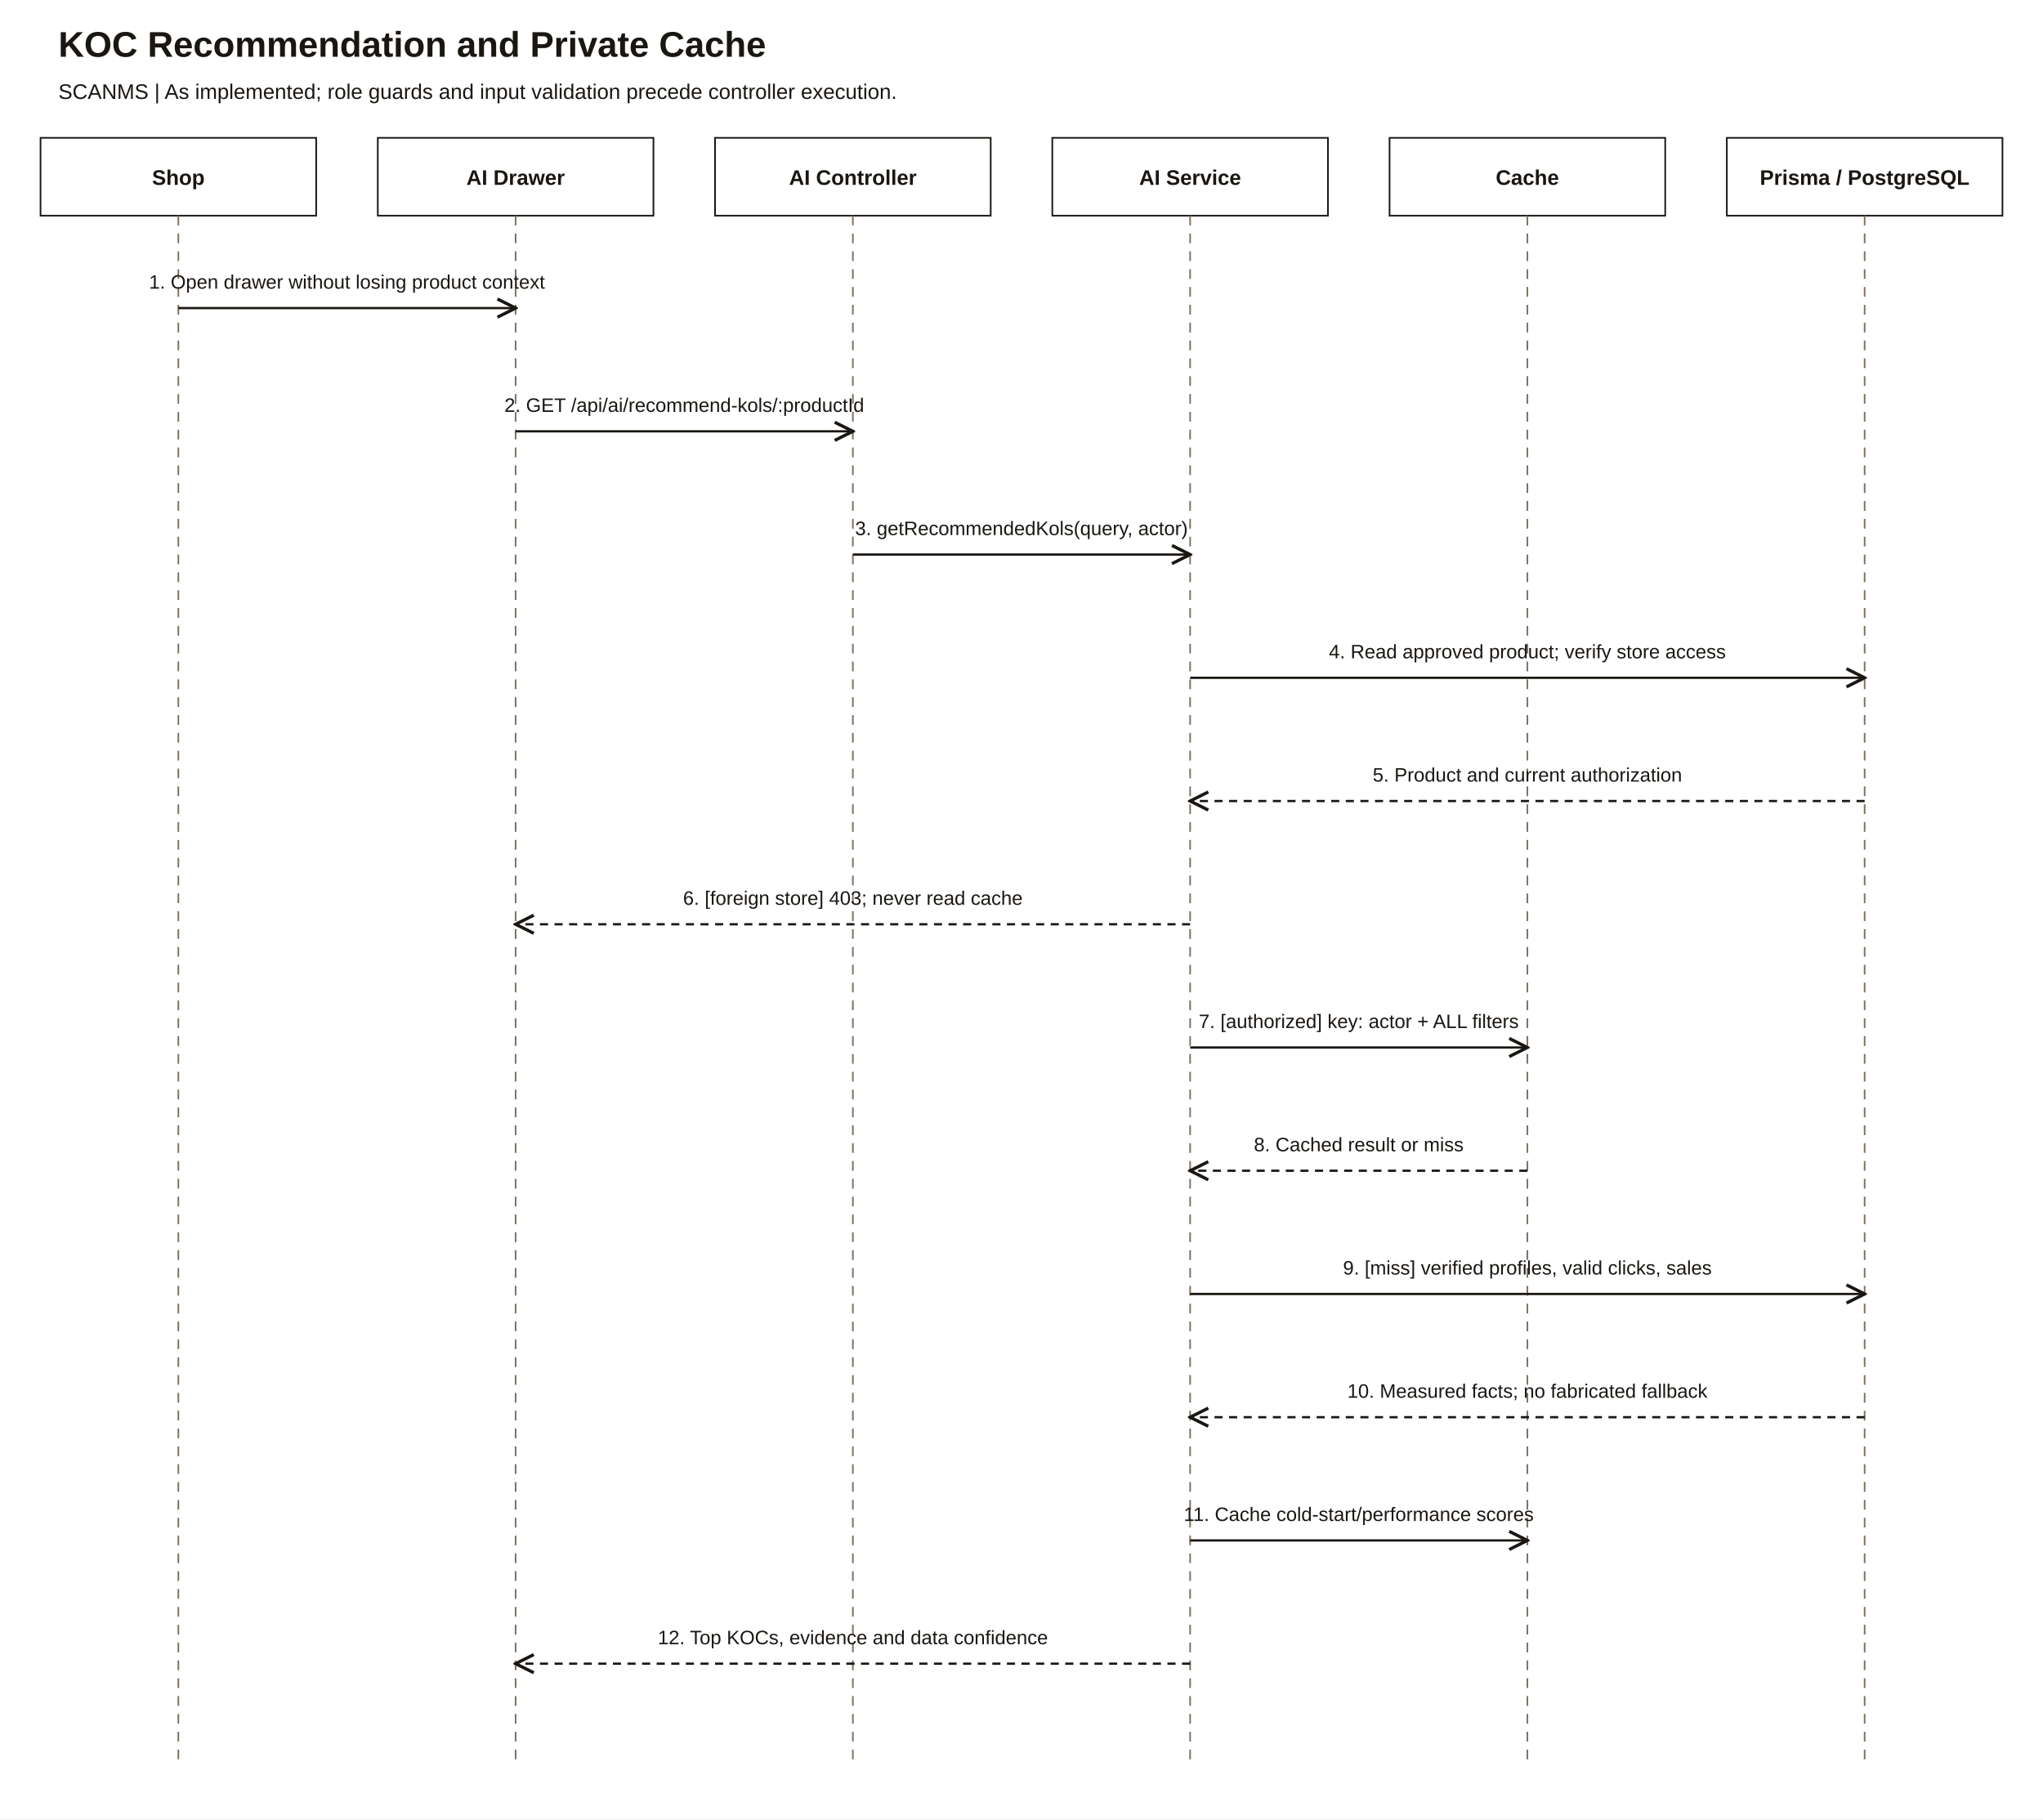
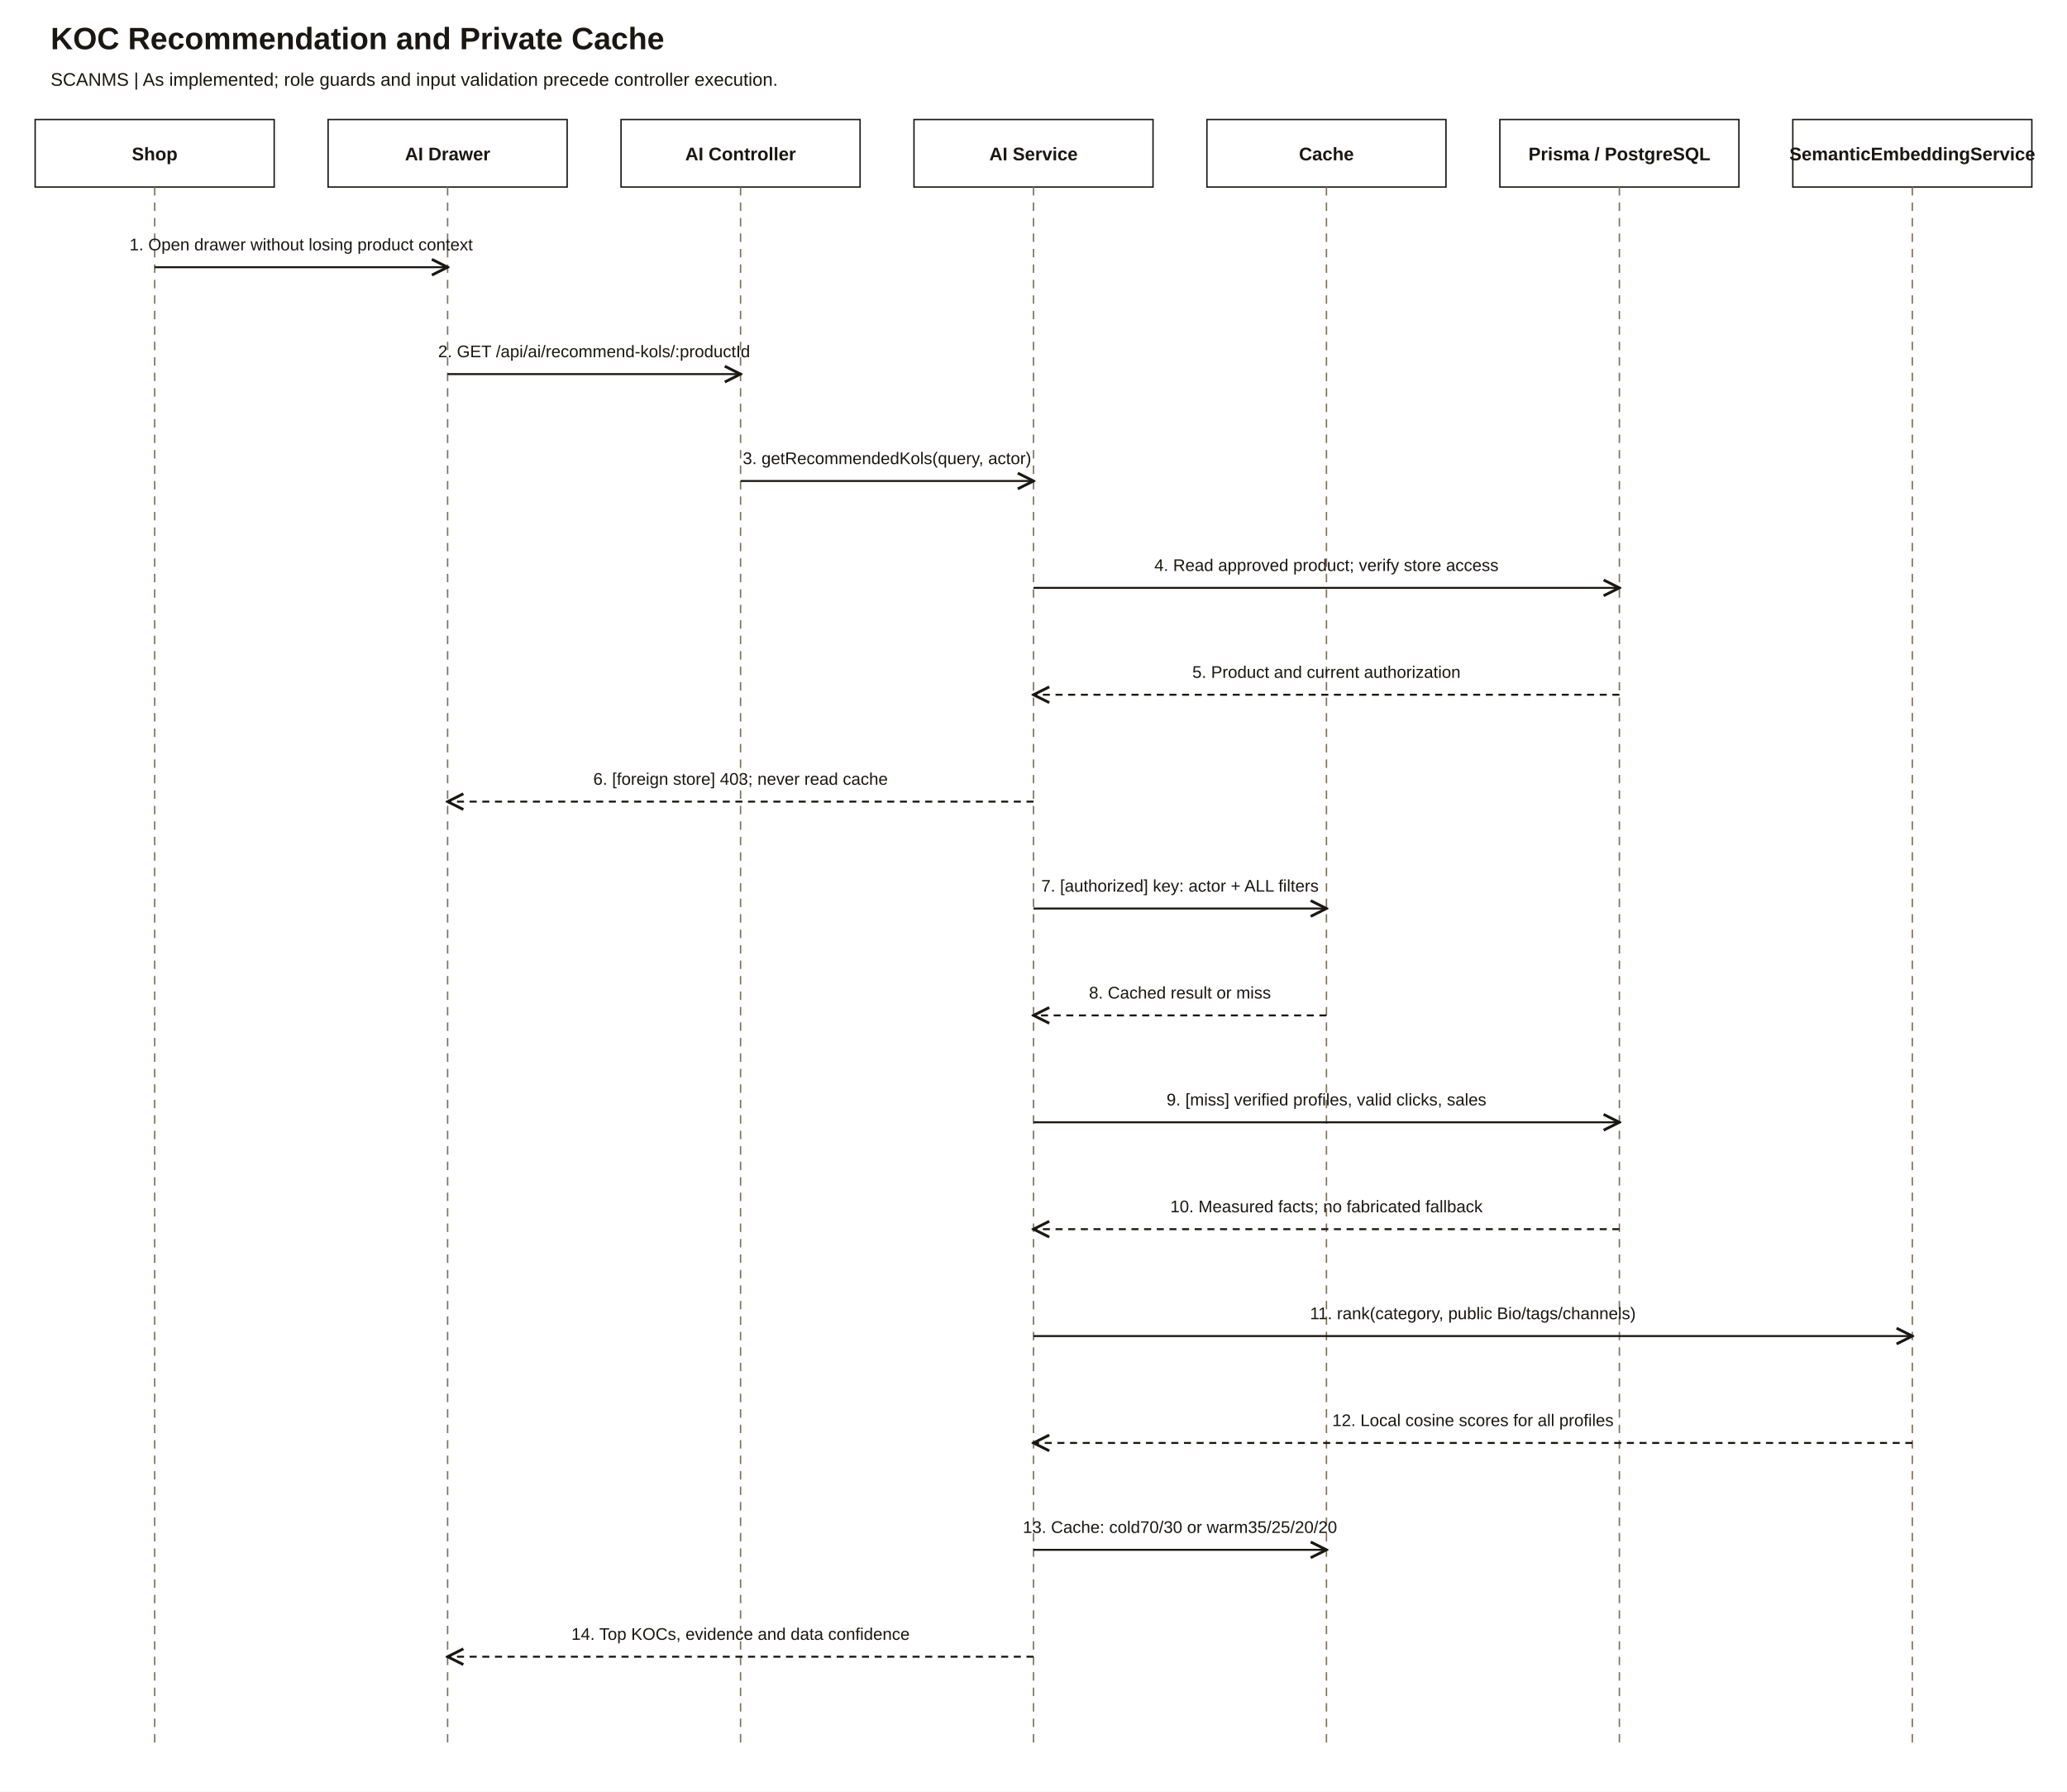
- <svg xmlns="http://www.w3.org/2000/svg" width="1260" height="1122" viewBox="0 0 1260 1122">
+ <svg xmlns="http://www.w3.org/2000/svg" width="1470" height="1274" viewBox="0 0 1470 1274">
  <defs>
    <marker id="arrow" markerWidth="10" markerHeight="10" refX="9" refY="5" orient="auto">
      <path d="M1 1 L9 5 L1 9" fill="none" stroke="#1A1612" stroke-width="1.4" />
    </marker>
  </defs>
  <rect width="100%" height="100%" fill="white" />
  <text x="36" y="35" font-family="Arial,sans-serif" font-size="22" text-anchor="start" font-weight="bold" fill="#1A1612">KOC Recommendation and Private Cache</text>
  <text x="36" y="61" font-family="Arial,sans-serif" font-size="13" text-anchor="start" fill="#1A1612">SCANMS | As implemented; role guards and input validation precede controller execution.</text>
  <rect x="25" y="85" width="170" height="48" fill="white" stroke="#1A1612" />
  <text x="110" y="114" font-family="Arial,sans-serif" font-size="13" text-anchor="middle" font-weight="bold" fill="#1A1612">Shop</text>
-   <line x1="110" y1="133" x2="110" y2="1087" stroke="#7D715E" stroke-dasharray="6 5" />
-   <rect x="233" y="85" width="170" height="48" fill="white" stroke="#1A1612" />
-   <text x="318" y="114" font-family="Arial,sans-serif" font-size="13" text-anchor="middle" font-weight="bold" fill="#1A1612">AI Drawer</text>
-   <line x1="318" y1="133" x2="318" y2="1087" stroke="#7D715E" stroke-dasharray="6 5" />
-   <rect x="441" y="85" width="170" height="48" fill="white" stroke="#1A1612" />
-   <text x="526" y="114" font-family="Arial,sans-serif" font-size="13" text-anchor="middle" font-weight="bold" fill="#1A1612">AI Controller</text>
-   <line x1="526" y1="133" x2="526" y2="1087" stroke="#7D715E" stroke-dasharray="6 5" />
-   <rect x="649" y="85" width="170" height="48" fill="white" stroke="#1A1612" />
-   <text x="734" y="114" font-family="Arial,sans-serif" font-size="13" text-anchor="middle" font-weight="bold" fill="#1A1612">AI Service</text>
-   <line x1="734" y1="133" x2="734" y2="1087" stroke="#7D715E" stroke-dasharray="6 5" />
-   <rect x="857" y="85" width="170" height="48" fill="white" stroke="#1A1612" />
-   <text x="942" y="114" font-family="Arial,sans-serif" font-size="13" text-anchor="middle" font-weight="bold" fill="#1A1612">Cache</text>
-   <line x1="942" y1="133" x2="942" y2="1087" stroke="#7D715E" stroke-dasharray="6 5" />
-   <rect x="1065" y="85" width="170" height="48" fill="white" stroke="#1A1612" />
-   <text x="1150" y="114" font-family="Arial,sans-serif" font-size="13" text-anchor="middle" font-weight="bold" fill="#1A1612">Prisma / PostgreSQL</text>
-   <line x1="1150" y1="133" x2="1150" y2="1087" stroke="#7D715E" stroke-dasharray="6 5" />
-   <line x1="110" y1="190" x2="318" y2="190" stroke="#1A1612" stroke-width="1.4" marker-end="url(#arrow)" />
-   <text x="214" y="178" font-family="Arial,sans-serif" font-size="12" text-anchor="middle" fill="#1A1612">1. Open drawer without losing product context</text>
-   <line x1="318" y1="266" x2="526" y2="266" stroke="#1A1612" stroke-width="1.4" marker-end="url(#arrow)" />
-   <text x="422" y="254" font-family="Arial,sans-serif" font-size="12" text-anchor="middle" fill="#1A1612">2. GET /api/ai/recommend-kols/:productId</text>
-   <line x1="526" y1="342" x2="734" y2="342" stroke="#1A1612" stroke-width="1.4" marker-end="url(#arrow)" />
-   <text x="630" y="330" font-family="Arial,sans-serif" font-size="12" text-anchor="middle" fill="#1A1612">3. getRecommendedKols(query, actor)</text>
-   <line x1="734" y1="418" x2="1150" y2="418" stroke="#1A1612" stroke-width="1.4" marker-end="url(#arrow)" />
-   <text x="942" y="406" font-family="Arial,sans-serif" font-size="12" text-anchor="middle" fill="#1A1612">4. Read approved product; verify store access</text>
-   <line x1="1150" y1="494" x2="734" y2="494" stroke="#1A1612" stroke-width="1.4" marker-end="url(#arrow)" stroke-dasharray="5 4" />
-   <text x="942" y="482" font-family="Arial,sans-serif" font-size="12" text-anchor="middle" fill="#1A1612">5. Product and current authorization</text>
-   <line x1="734" y1="570" x2="318" y2="570" stroke="#1A1612" stroke-width="1.4" marker-end="url(#arrow)" stroke-dasharray="5 4" />
-   <text x="526" y="558" font-family="Arial,sans-serif" font-size="12" text-anchor="middle" fill="#1A1612">6. [foreign store] 403; never read cache</text>
-   <line x1="734" y1="646" x2="942" y2="646" stroke="#1A1612" stroke-width="1.4" marker-end="url(#arrow)" />
-   <text x="838" y="634" font-family="Arial,sans-serif" font-size="12" text-anchor="middle" fill="#1A1612">7. [authorized] key: actor + ALL filters</text>
-   <line x1="942" y1="722" x2="734" y2="722" stroke="#1A1612" stroke-width="1.4" marker-end="url(#arrow)" stroke-dasharray="5 4" />
-   <text x="838" y="710" font-family="Arial,sans-serif" font-size="12" text-anchor="middle" fill="#1A1612">8. Cached result or miss</text>
-   <line x1="734" y1="798" x2="1150" y2="798" stroke="#1A1612" stroke-width="1.4" marker-end="url(#arrow)" />
-   <text x="942" y="786" font-family="Arial,sans-serif" font-size="12" text-anchor="middle" fill="#1A1612">9. [miss] verified profiles, valid clicks, sales</text>
-   <line x1="1150" y1="874" x2="734" y2="874" stroke="#1A1612" stroke-width="1.4" marker-end="url(#arrow)" stroke-dasharray="5 4" />
-   <text x="942" y="862" font-family="Arial,sans-serif" font-size="12" text-anchor="middle" fill="#1A1612">10. Measured facts; no fabricated fallback</text>
-   <line x1="734" y1="950" x2="942" y2="950" stroke="#1A1612" stroke-width="1.4" marker-end="url(#arrow)" />
-   <text x="838" y="938" font-family="Arial,sans-serif" font-size="12" text-anchor="middle" fill="#1A1612">11. Cache cold-start/performance scores</text>
-   <line x1="734" y1="1026" x2="318" y2="1026" stroke="#1A1612" stroke-width="1.4" marker-end="url(#arrow)" stroke-dasharray="5 4" />
-   <text x="526" y="1014" font-family="Arial,sans-serif" font-size="12" text-anchor="middle" fill="#1A1612">12. Top KOCs, evidence and data confidence</text>
+   <line x1="110" y1="133" x2="110" y2="1239" stroke="#7D715E" stroke-dasharray="6 5" />
+   <rect x="233.333" y="85" width="170" height="48" fill="white" stroke="#1A1612" />
+   <text x="318.333" y="114" font-family="Arial,sans-serif" font-size="13" text-anchor="middle" font-weight="bold" fill="#1A1612">AI Drawer</text>
+   <line x1="318.333" y1="133" x2="318.333" y2="1239" stroke="#7D715E" stroke-dasharray="6 5" />
+   <rect x="441.667" y="85" width="170" height="48" fill="white" stroke="#1A1612" />
+   <text x="526.667" y="114" font-family="Arial,sans-serif" font-size="13" text-anchor="middle" font-weight="bold" fill="#1A1612">AI Controller</text>
+   <line x1="526.667" y1="133" x2="526.667" y2="1239" stroke="#7D715E" stroke-dasharray="6 5" />
+   <rect x="650" y="85" width="170" height="48" fill="white" stroke="#1A1612" />
+   <text x="735" y="114" font-family="Arial,sans-serif" font-size="13" text-anchor="middle" font-weight="bold" fill="#1A1612">AI Service</text>
+   <line x1="735" y1="133" x2="735" y2="1239" stroke="#7D715E" stroke-dasharray="6 5" />
+   <rect x="858.333" y="85" width="170" height="48" fill="white" stroke="#1A1612" />
+   <text x="943.333" y="114" font-family="Arial,sans-serif" font-size="13" text-anchor="middle" font-weight="bold" fill="#1A1612">Cache</text>
+   <line x1="943.333" y1="133" x2="943.333" y2="1239" stroke="#7D715E" stroke-dasharray="6 5" />
+   <rect x="1066.667" y="85" width="170" height="48" fill="white" stroke="#1A1612" />
+   <text x="1151.667" y="114" font-family="Arial,sans-serif" font-size="13" text-anchor="middle" font-weight="bold" fill="#1A1612">Prisma / PostgreSQL</text>
+   <line x1="1151.667" y1="133" x2="1151.667" y2="1239" stroke="#7D715E" stroke-dasharray="6 5" />
+   <rect x="1275" y="85" width="170" height="48" fill="white" stroke="#1A1612" />
+   <text x="1360" y="114" font-family="Arial,sans-serif" font-size="13" text-anchor="middle" font-weight="bold" fill="#1A1612">SemanticEmbeddingService</text>
+   <line x1="1360" y1="133" x2="1360" y2="1239" stroke="#7D715E" stroke-dasharray="6 5" />
+   <line x1="110" y1="190" x2="318.333" y2="190" stroke="#1A1612" stroke-width="1.4" marker-end="url(#arrow)" />
+   <text x="214.167" y="178" font-family="Arial,sans-serif" font-size="12" text-anchor="middle" fill="#1A1612">1. Open drawer without losing product context</text>
+   <line x1="318.333" y1="266" x2="526.667" y2="266" stroke="#1A1612" stroke-width="1.4" marker-end="url(#arrow)" />
+   <text x="422.5" y="254" font-family="Arial,sans-serif" font-size="12" text-anchor="middle" fill="#1A1612">2. GET /api/ai/recommend-kols/:productId</text>
+   <line x1="526.667" y1="342" x2="735" y2="342" stroke="#1A1612" stroke-width="1.4" marker-end="url(#arrow)" />
+   <text x="630.833" y="330" font-family="Arial,sans-serif" font-size="12" text-anchor="middle" fill="#1A1612">3. getRecommendedKols(query, actor)</text>
+   <line x1="735" y1="418" x2="1151.667" y2="418" stroke="#1A1612" stroke-width="1.4" marker-end="url(#arrow)" />
+   <text x="943.333" y="406" font-family="Arial,sans-serif" font-size="12" text-anchor="middle" fill="#1A1612">4. Read approved product; verify store access</text>
+   <line x1="1151.667" y1="494" x2="735" y2="494" stroke="#1A1612" stroke-width="1.4" marker-end="url(#arrow)" stroke-dasharray="5 4" />
+   <text x="943.333" y="482" font-family="Arial,sans-serif" font-size="12" text-anchor="middle" fill="#1A1612">5. Product and current authorization</text>
+   <line x1="735" y1="570" x2="318.333" y2="570" stroke="#1A1612" stroke-width="1.4" marker-end="url(#arrow)" stroke-dasharray="5 4" />
+   <text x="526.667" y="558" font-family="Arial,sans-serif" font-size="12" text-anchor="middle" fill="#1A1612">6. [foreign store] 403; never read cache</text>
+   <line x1="735" y1="646" x2="943.333" y2="646" stroke="#1A1612" stroke-width="1.4" marker-end="url(#arrow)" />
+   <text x="839.167" y="634" font-family="Arial,sans-serif" font-size="12" text-anchor="middle" fill="#1A1612">7. [authorized] key: actor + ALL filters</text>
+   <line x1="943.333" y1="722" x2="735" y2="722" stroke="#1A1612" stroke-width="1.4" marker-end="url(#arrow)" stroke-dasharray="5 4" />
+   <text x="839.167" y="710" font-family="Arial,sans-serif" font-size="12" text-anchor="middle" fill="#1A1612">8. Cached result or miss</text>
+   <line x1="735" y1="798" x2="1151.667" y2="798" stroke="#1A1612" stroke-width="1.4" marker-end="url(#arrow)" />
+   <text x="943.333" y="786" font-family="Arial,sans-serif" font-size="12" text-anchor="middle" fill="#1A1612">9. [miss] verified profiles, valid clicks, sales</text>
+   <line x1="1151.667" y1="874" x2="735" y2="874" stroke="#1A1612" stroke-width="1.4" marker-end="url(#arrow)" stroke-dasharray="5 4" />
+   <text x="943.333" y="862" font-family="Arial,sans-serif" font-size="12" text-anchor="middle" fill="#1A1612">10. Measured facts; no fabricated fallback</text>
+   <line x1="735" y1="950" x2="1360" y2="950" stroke="#1A1612" stroke-width="1.4" marker-end="url(#arrow)" />
+   <text x="1047.5" y="938" font-family="Arial,sans-serif" font-size="12" text-anchor="middle" fill="#1A1612">11. rank(category, public Bio/tags/channels)</text>
+   <line x1="1360" y1="1026" x2="735" y2="1026" stroke="#1A1612" stroke-width="1.4" marker-end="url(#arrow)" stroke-dasharray="5 4" />
+   <text x="1047.5" y="1014" font-family="Arial,sans-serif" font-size="12" text-anchor="middle" fill="#1A1612">12. Local cosine scores for all profiles</text>
+   <line x1="735" y1="1102" x2="943.333" y2="1102" stroke="#1A1612" stroke-width="1.4" marker-end="url(#arrow)" />
+   <text x="839.167" y="1090" font-family="Arial,sans-serif" font-size="12" text-anchor="middle" fill="#1A1612">13. Cache: cold70/30 or warm35/25/20/20</text>
+   <line x1="735" y1="1178" x2="318.333" y2="1178" stroke="#1A1612" stroke-width="1.4" marker-end="url(#arrow)" stroke-dasharray="5 4" />
+   <text x="526.667" y="1166" font-family="Arial,sans-serif" font-size="12" text-anchor="middle" fill="#1A1612">14. Top KOCs, evidence and data confidence</text>
</svg>
